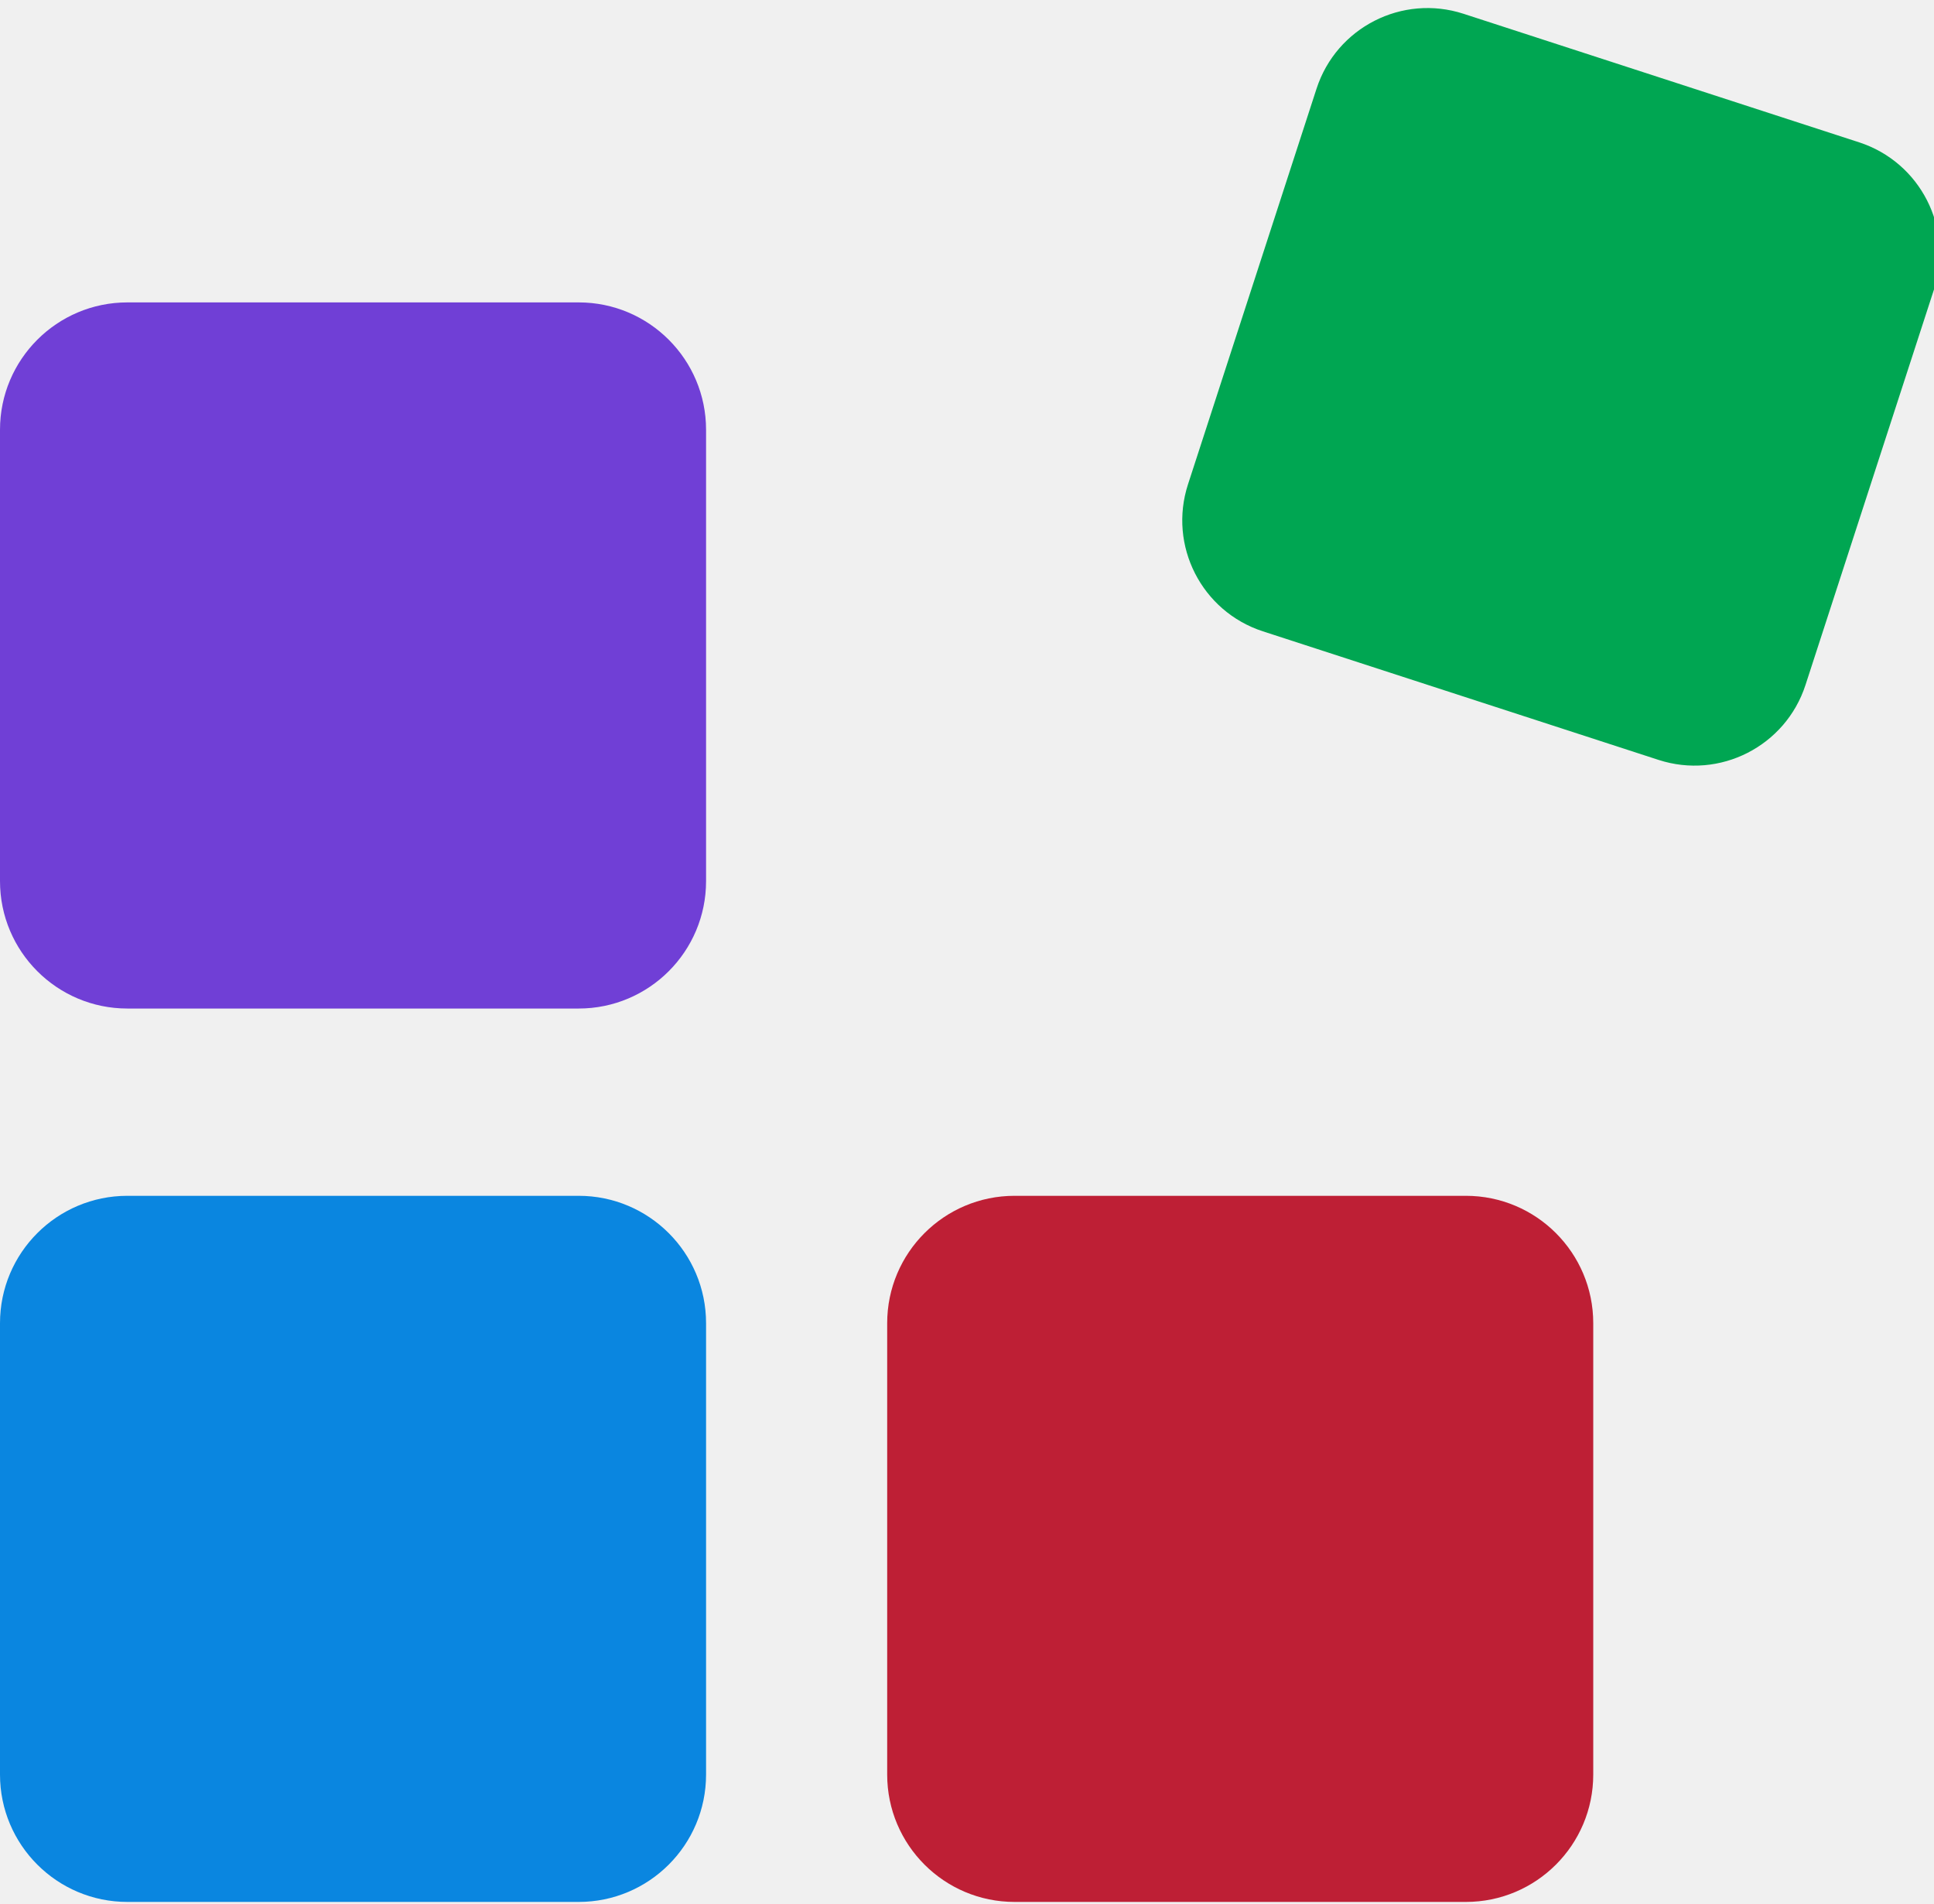
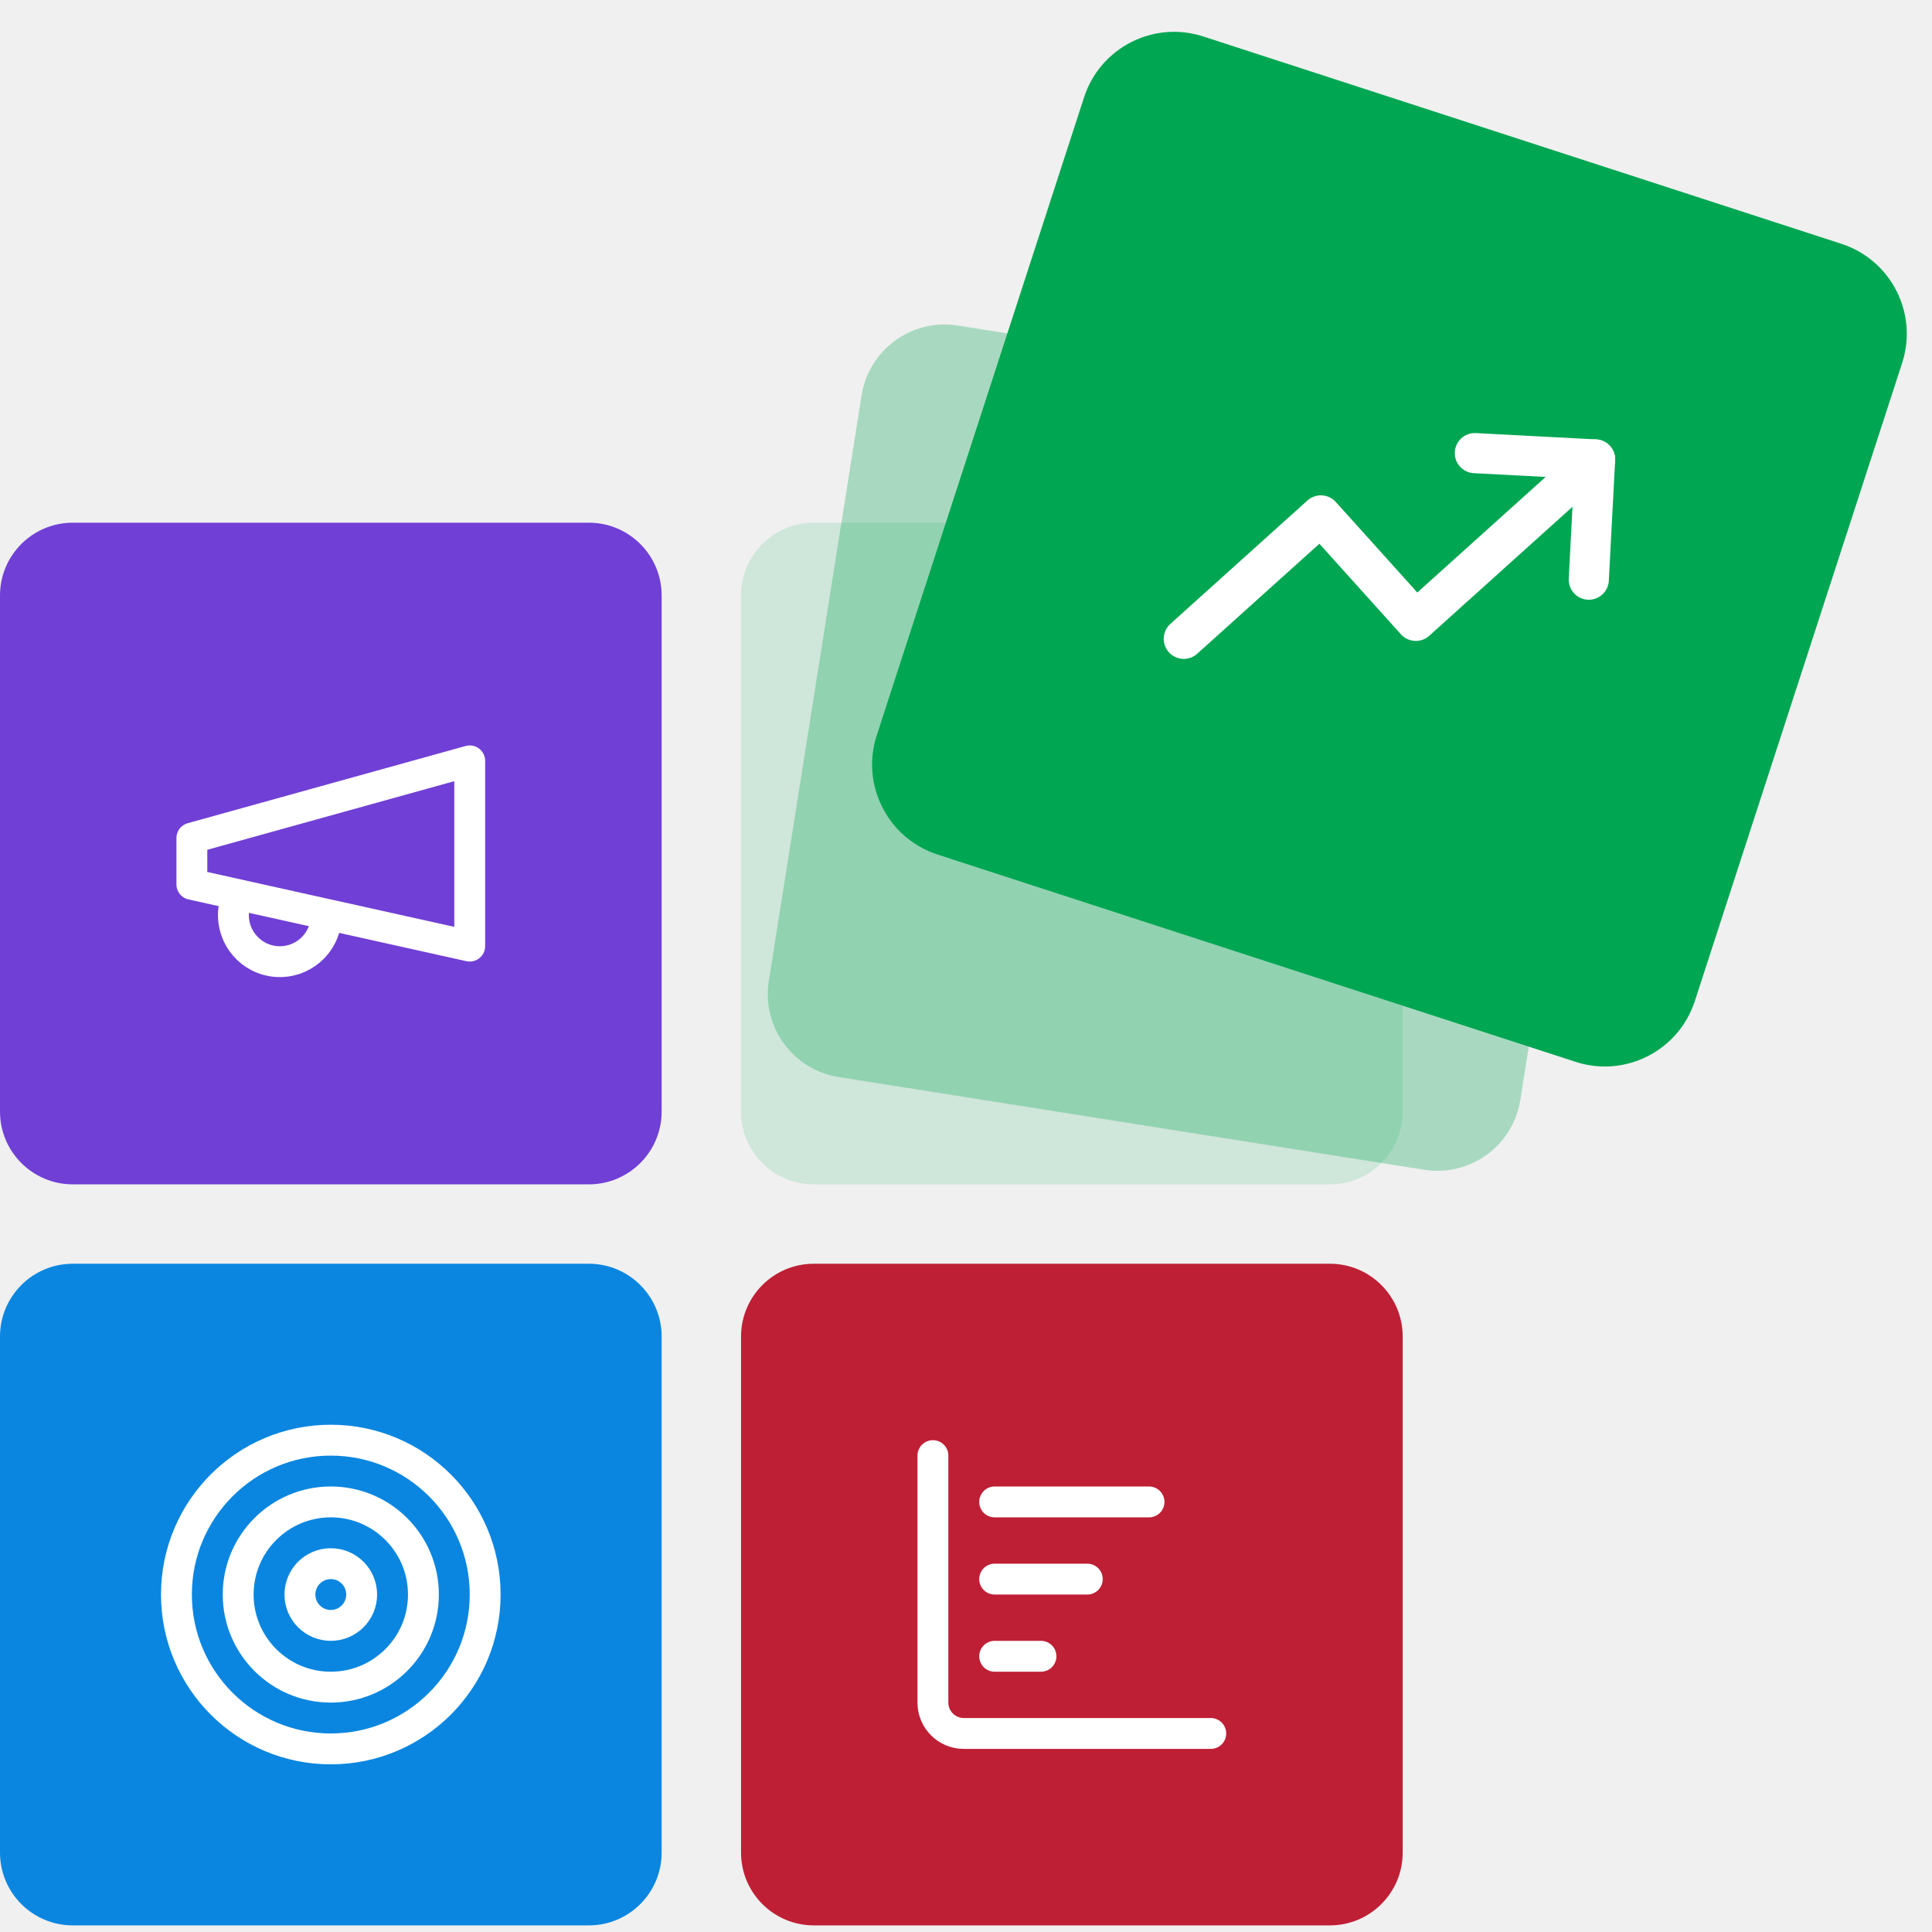
- <svg xmlns="http://www.w3.org/2000/svg" viewBox="0 -1 126 124">
-   <rect x="0" y="18.7" width="46" height="46" rx="8.3" fill="#703FD6" />
-   <rect x="0" y="76.9" width="46" height="46" rx="8.3" fill="#0A86E0" />
-   <rect x="57.8" y="76.9" width="46" height="46" rx="8.3" fill="#BE1F35" />
-   <rect x="80.55" y="3.05" width="42.3" height="42.3" rx="7.6" fill="#00A652" transform="rotate(18 101.7 24.2)" />
+ <svg xmlns="http://www.w3.org/2000/svg" viewBox="0 -79 292 292">
+   <rect x="0" y="0" width="100" height="100" rx="11" fill="#703FD6" />
+   <rect x="0" y="112" width="100" height="100" rx="11" fill="#0A86E0" />
+   <rect x="112" y="112" width="100" height="100" rx="11" fill="#BE1F35" />
+   <g fill="none" stroke="#FFF" stroke-width="2" stroke-linecap="round" stroke-linejoin="round">
+     <g transform="translate(22 22) scale(2.333)">
+       <path d="m3 11 18-5v12L3 14v-3z" />
+       <path d="M11.6 16.8a3 3 0 1 1-5.8-1.6" />
+     </g>
+     <g transform="translate(22 134) scale(2.333)">
+       <circle cx="12" cy="12" r="10" />
+       <circle cx="12" cy="12" r="6" />
+       <circle cx="12" cy="12" r="2" />
+     </g>
+     <g transform="translate(134 134) scale(2.333)">
+       <path d="M3 3v16a2 2 0 0 0 2 2h16" />
+       <path d="M7 16h3" />
+       <path d="M7 11h6" />
+       <path d="M7 6h10" />
+     </g>
+   </g>
+   <rect x="112" y="0" width="100" height="100" rx="11" fill="#00A652" opacity="0.14" />
+   <rect x="122.5" y="-23.5" width="115" height="115" rx="12.7" fill="#00A652" opacity="0.3" transform="rotate(9 180 34)" />
+   <rect x="145" y="-61" width="130" height="130" rx="14.3" fill="#00A652" transform="rotate(18 210 4)" />
+   <g transform="rotate(18 210 4) translate(173.6 -32.4) scale(3.033) rotate(-15 12 12)" fill="none" stroke="#FFF" stroke-width="2" stroke-linecap="round" stroke-linejoin="round">
+     <polyline points="22 7 13.5 15.5 8.5 10.5 2 17" />
+     <polyline points="16 7 22 7 22 13" />
+   </g>
</svg>
